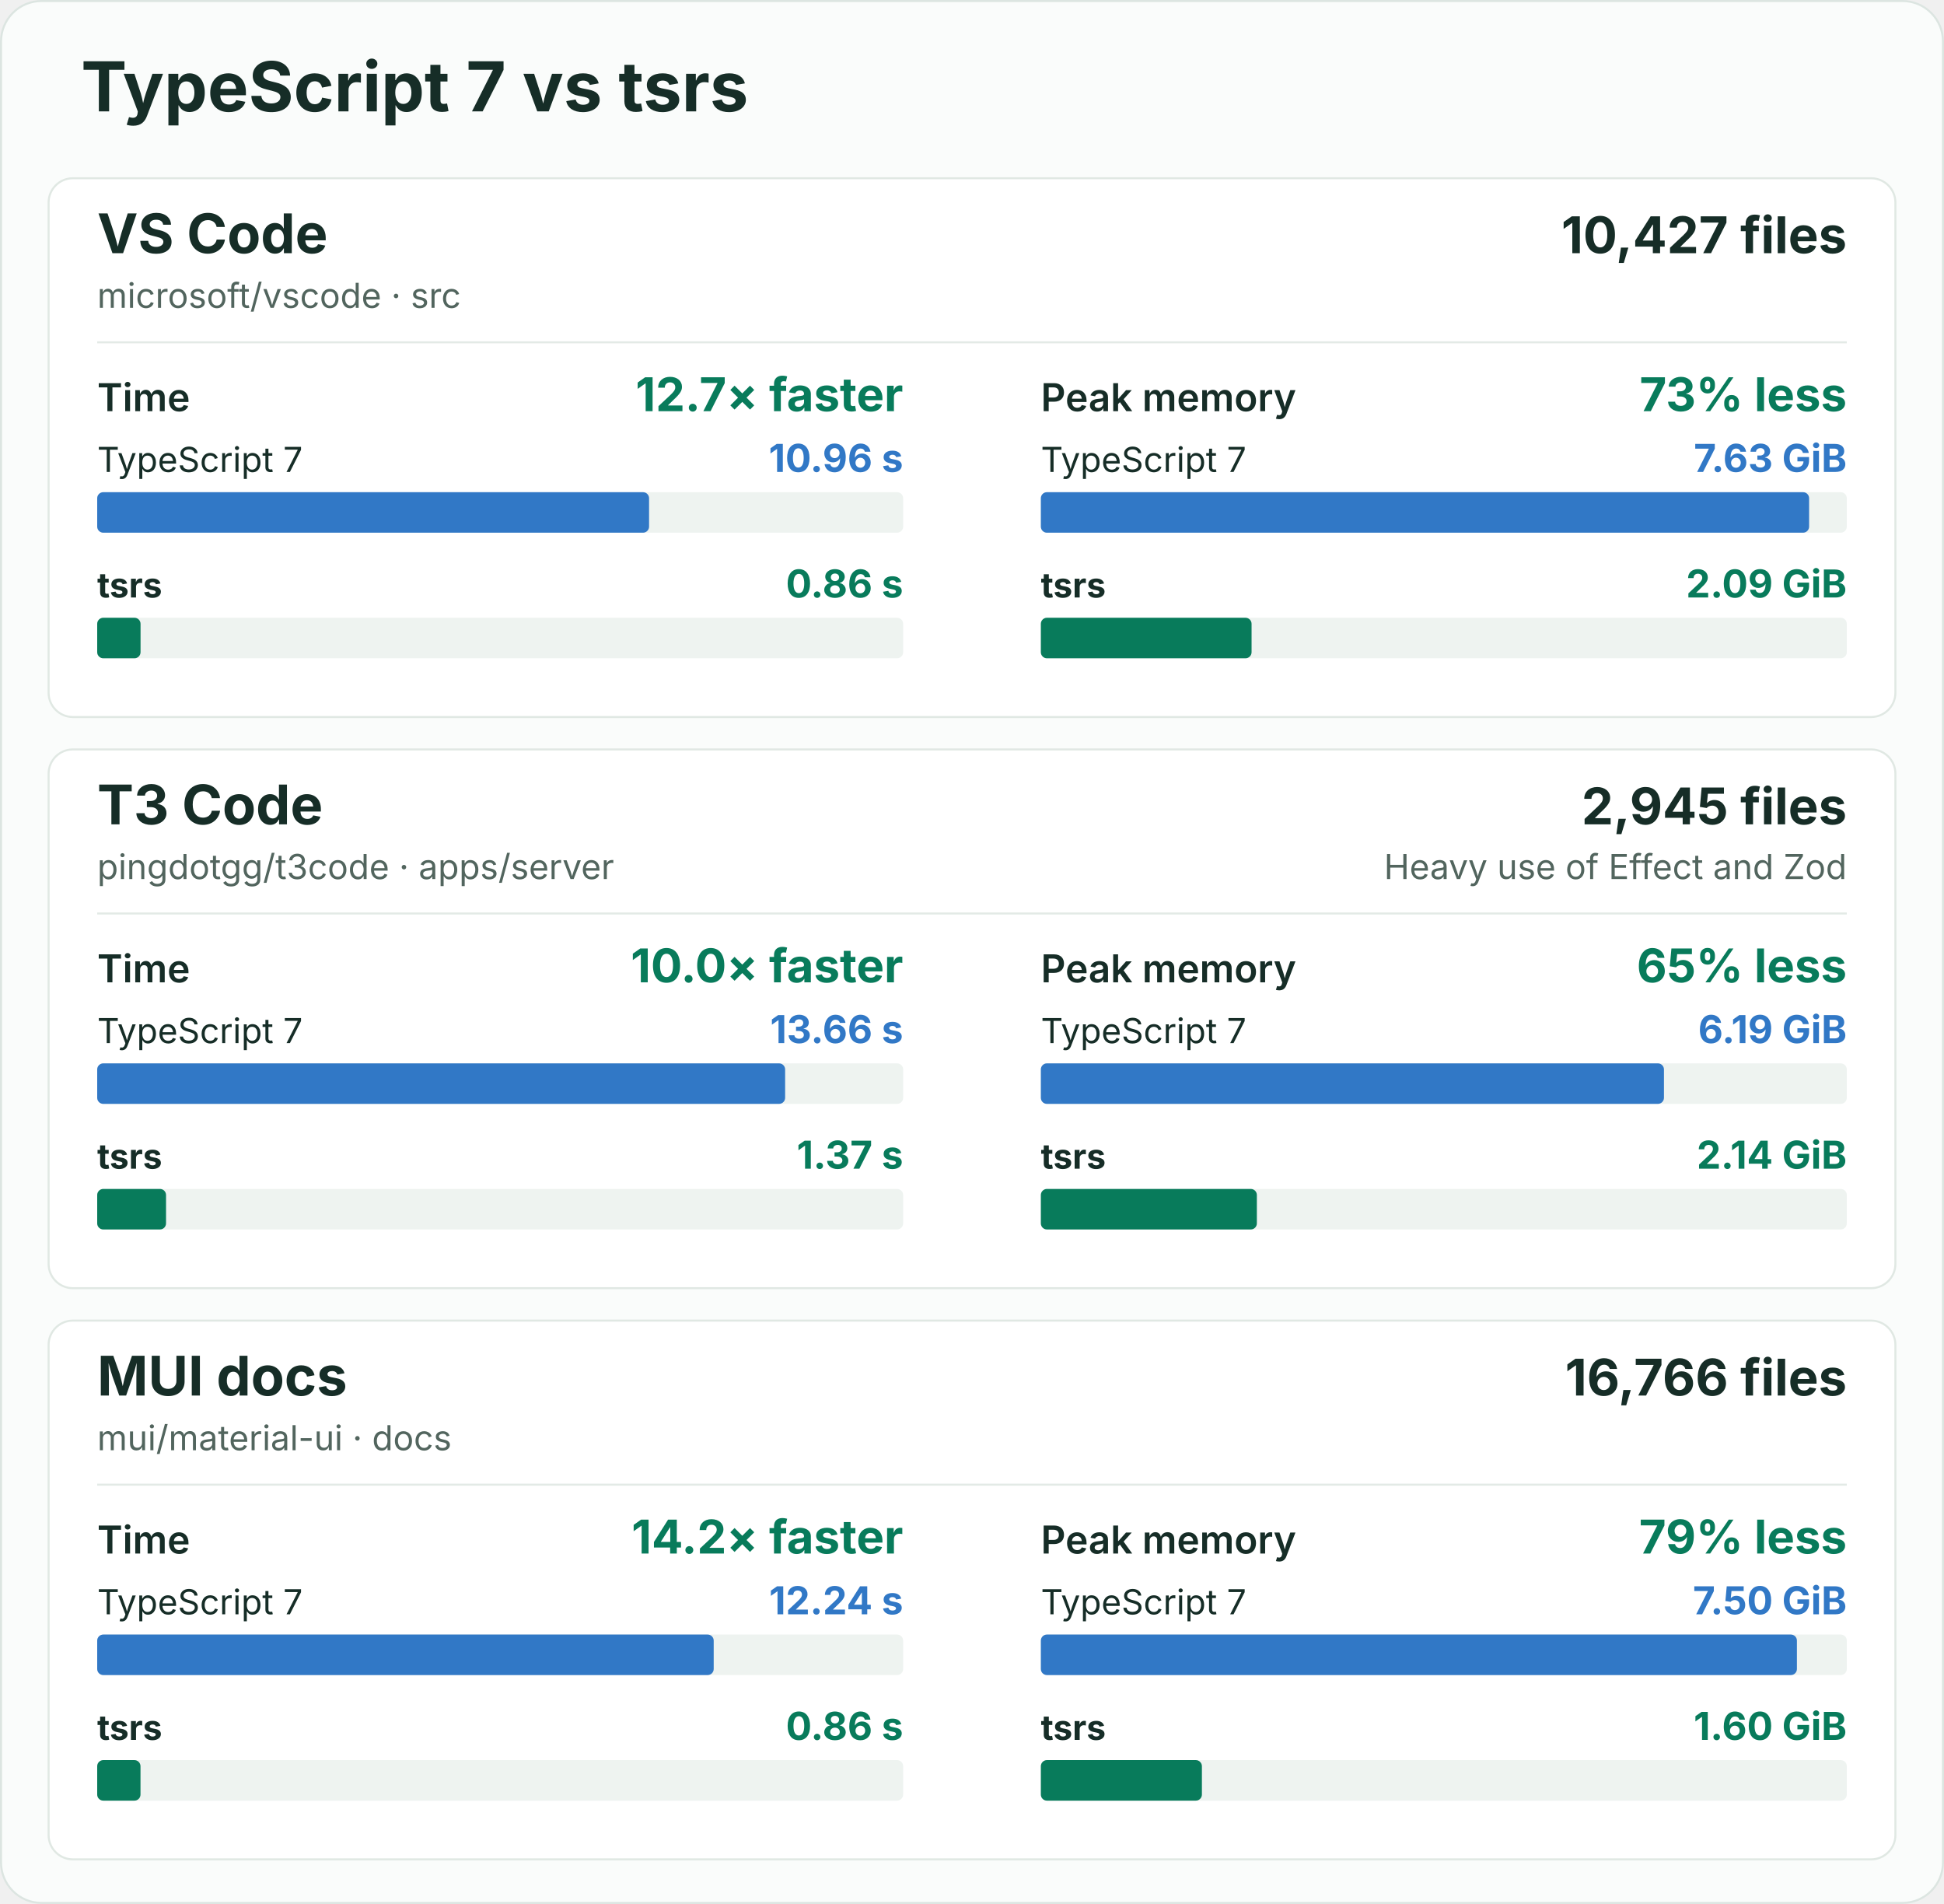
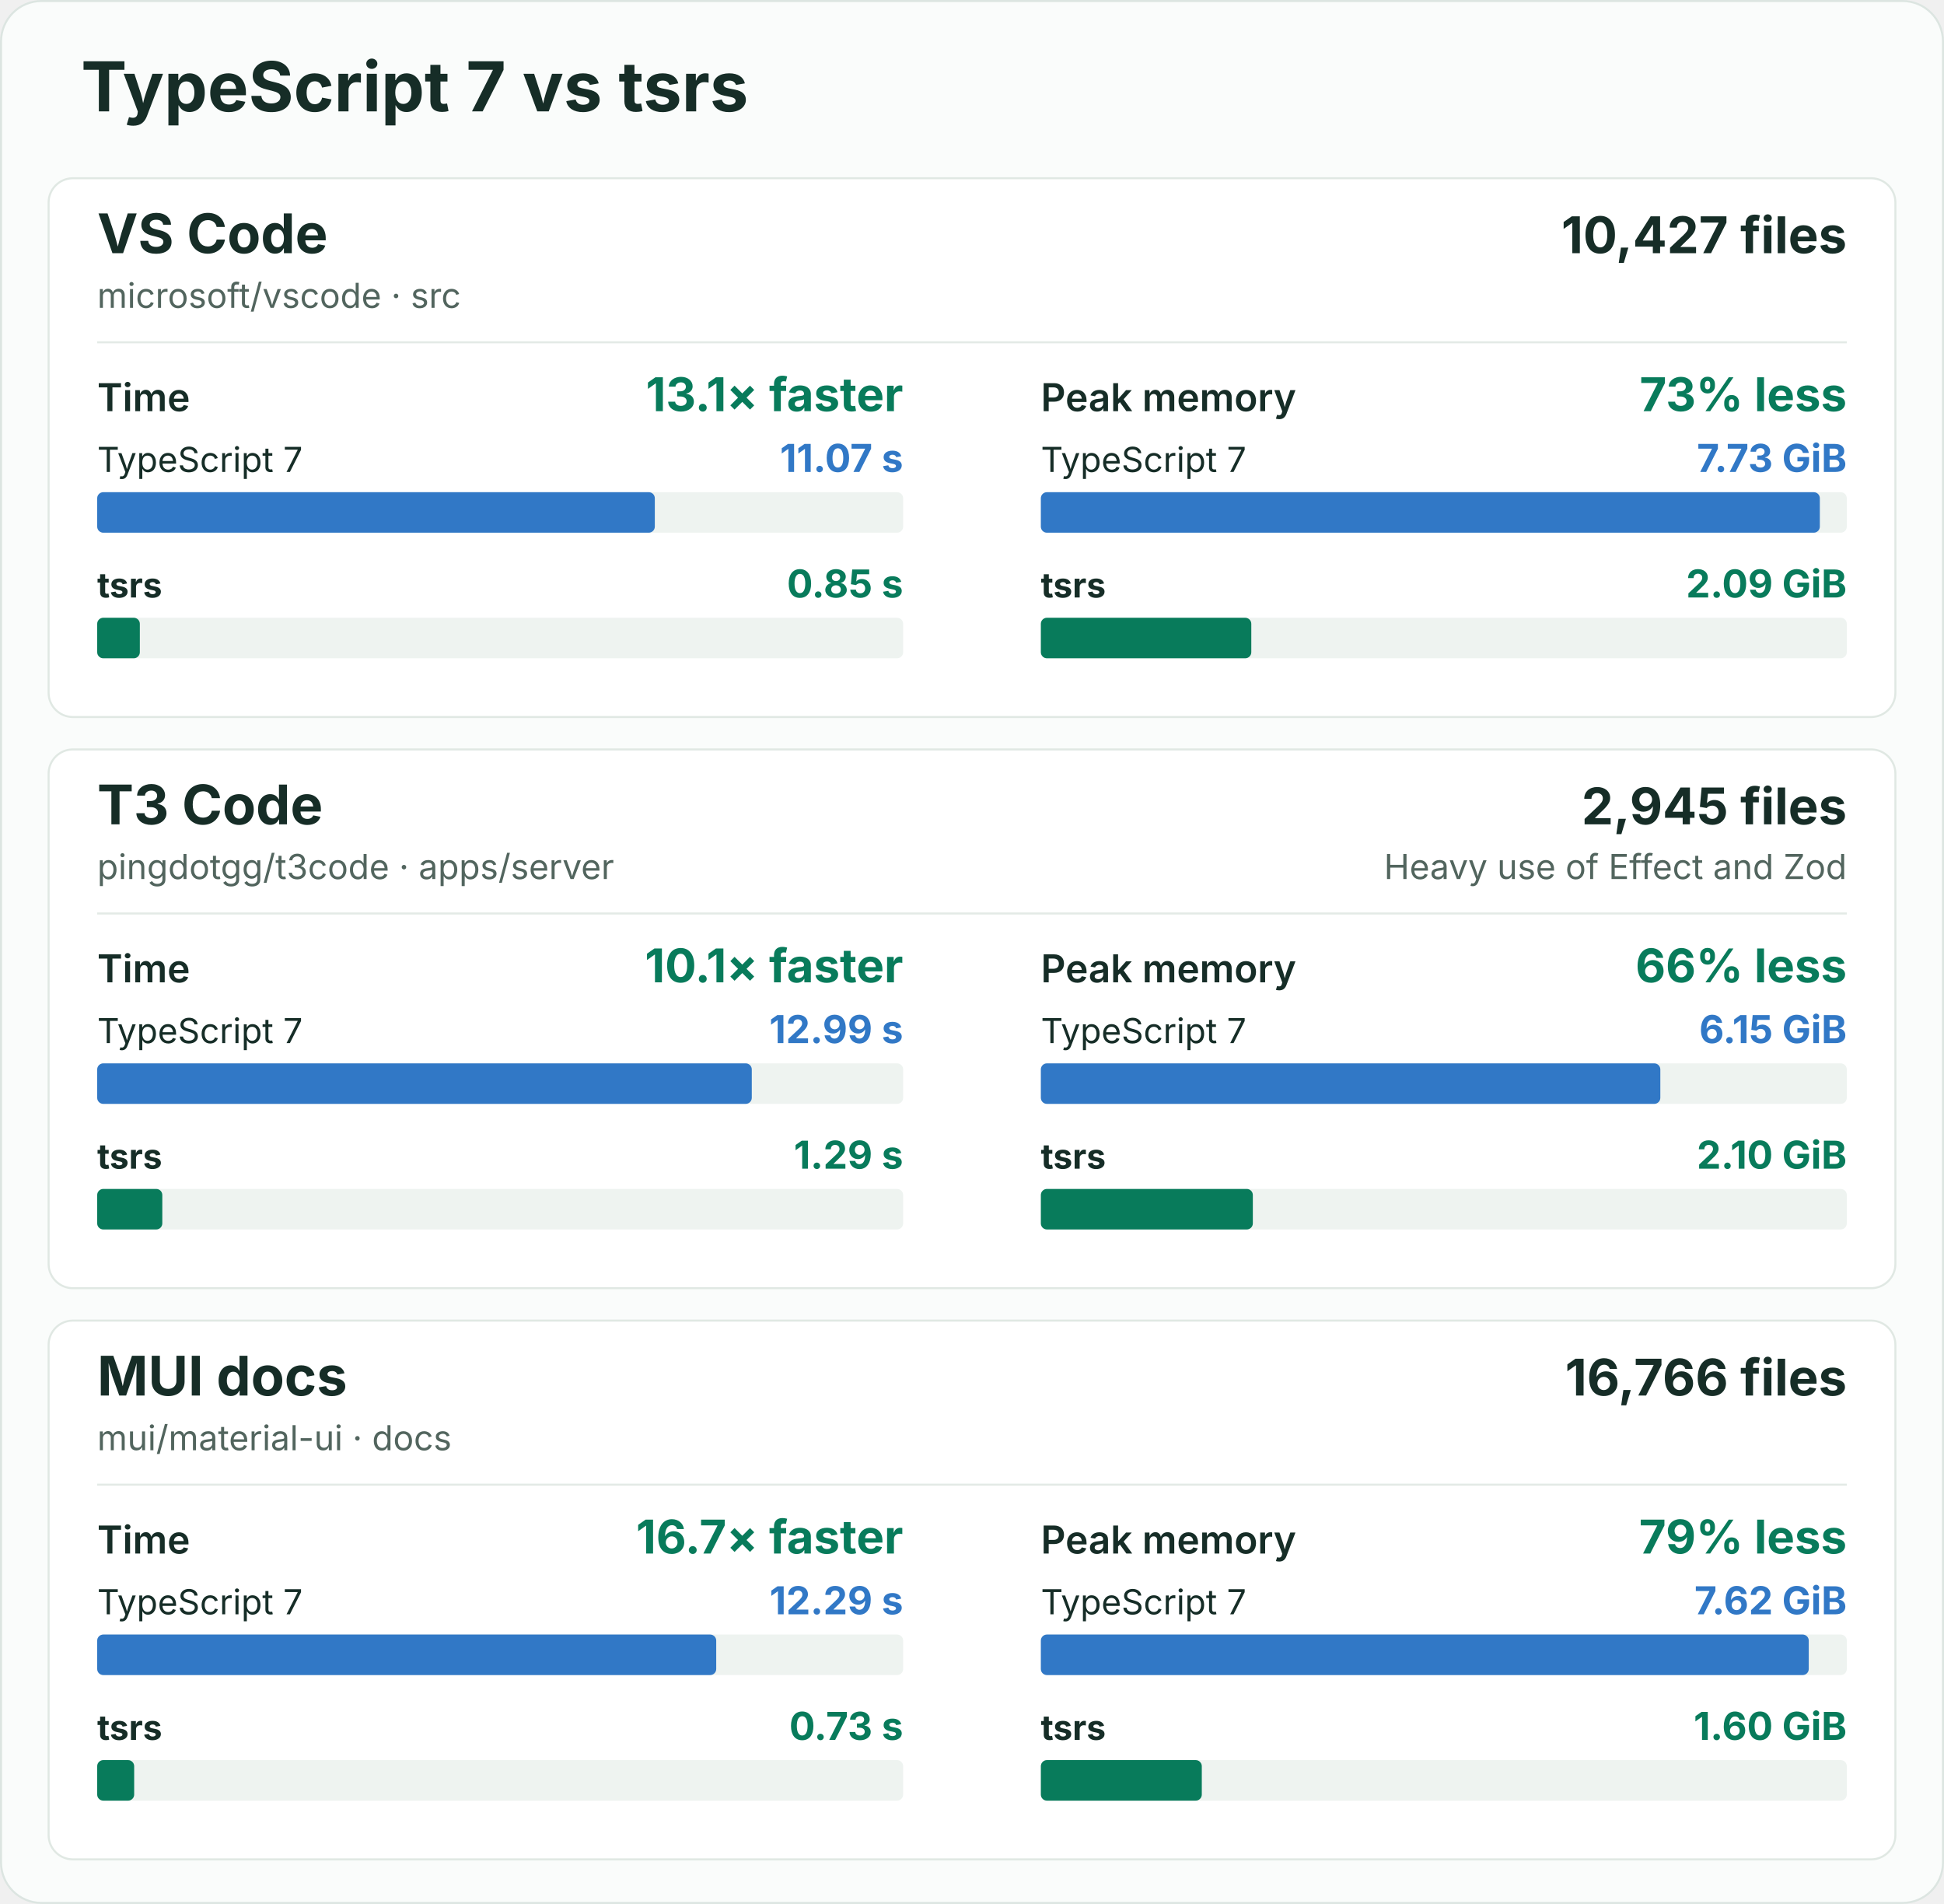
<svg xmlns="http://www.w3.org/2000/svg" width="960" height="940" viewBox="0 0 960 940" role="img" aria-labelledby="title description">
  <rect x="0.5" y="0.5" width="959" height="939" rx="20" fill="#fafcfb" stroke="#dce5e1" />
  <g font-family="-apple-system, BlinkMacSystemFont, 'Segoe UI', sans-serif" fill="#162d27">
    <text x="40" y="55" font-size="34" font-weight="700">TypeScript 7 vs tsrs</text>
    <g id="vscode">
      <rect x="24" y="88" width="912" height="266" rx="12" fill="#ffffff" stroke="#e0e8e3" />
      <text x="48" y="125" font-size="27" font-weight="700">VS Code</text>
      <text x="48" y="152" font-size="17" fill="#52655e">microsoft/vscode · src</text>
-       <text x="912" y="125" text-anchor="end" font-size="25" font-weight="700">10,427 files</text>
+       <text x="912" y="125" font-size="25" font-weight="700" text-anchor="end">10,427 files</text>
      <line x1="48" y1="169" x2="912" y2="169" stroke="#e3eae6" />
      <g data-metric="wall_s">
        <text x="48" y="203" font-size="19" font-weight="600">Time</text>
-         <text x="446" y="203" text-anchor="end" font-size="23" font-weight="700" fill="#087b5b">12.7× faster</text>
+         <text x="446" y="203" font-size="23" font-weight="700" fill="#087b5b" text-anchor="end">13.1× faster</text>
        <text x="48" y="233" font-size="17" font-weight="400">TypeScript 7</text>
-         <text x="446" y="233" text-anchor="end" font-size="19" font-weight="700" fill="#3178c6">10.96 s</text>
+         <text x="446" y="233" font-size="19" font-weight="700" fill="#3178c6" text-anchor="end">11.07 s</text>
        <rect x="48" y="243" width="398" height="20" rx="3" fill="#eef3f0" />
-         <rect data-compiler="tsgo" x="48" y="243" width="272.531" height="20" rx="3" fill="#3178c6" />
+         <rect data-compiler="tsgo" x="48" y="243" width="275.366" height="20" rx="3" fill="#3178c6" />
        <text x="48" y="295" font-size="17" font-weight="700">tsrs</text>
-         <text x="446" y="295" text-anchor="end" font-size="19" font-weight="700" fill="#087b5b">0.86 s</text>
+         <text x="446" y="295" font-size="19" font-weight="700" fill="#087b5b" text-anchor="end">0.85 s</text>
        <rect x="48" y="305" width="398" height="20" rx="3" fill="#eef3f0" />
-         <rect data-compiler="tsrs" x="48" y="305" width="21.405" height="20" rx="3" fill="#087b5b" />
+         <rect data-compiler="tsrs" x="48" y="305" width="21.057" height="20" rx="3" fill="#087b5b" />
      </g>
      <g data-metric="peak_rss_bytes">
        <text x="514" y="203" font-size="19" font-weight="600">Peak memory</text>
-         <text x="912" y="203" text-anchor="end" font-size="23" font-weight="700" fill="#087b5b">73% less</text>
+         <text x="912" y="203" font-size="23" font-weight="700" fill="#087b5b" text-anchor="end">73% less</text>
        <text x="514" y="233" font-size="17" font-weight="400">TypeScript 7</text>
-         <text x="912" y="233" text-anchor="end" font-size="19" font-weight="700" fill="#3178c6">7.63 GiB</text>
+         <text x="912" y="233" font-size="19" font-weight="700" fill="#3178c6" text-anchor="end">7.73 GiB</text>
        <rect x="514" y="243" width="398" height="20" rx="3" fill="#eef3f0" />
-         <rect data-compiler="tsgo" x="514" y="243" width="379.386" height="20" rx="3" fill="#3178c6" />
+         <rect data-compiler="tsgo" x="514" y="243" width="384.685" height="20" rx="3" fill="#3178c6" />
        <text x="514" y="295" font-size="17" font-weight="700">tsrs</text>
-         <text x="912" y="295" text-anchor="end" font-size="19" font-weight="700" fill="#087b5b">2.09 GiB</text>
+         <text x="912" y="295" font-size="19" font-weight="700" fill="#087b5b" text-anchor="end">2.09 GiB</text>
        <rect x="514" y="305" width="398" height="20" rx="3" fill="#eef3f0" />
-         <rect data-compiler="tsrs" x="514" y="305" width="104.06" height="20" rx="3" fill="#087b5b" />
+         <rect data-compiler="tsrs" x="514" y="305" width="103.927" height="20" rx="3" fill="#087b5b" />
      </g>
    </g>
    <g id="t3code-server">
      <rect x="24" y="370" width="912" height="266" rx="12" fill="#ffffff" stroke="#e0e8e3" />
      <text x="48" y="407" font-size="27" font-weight="700">T3 Code</text>
      <text x="48" y="434" font-size="17" fill="#52655e">pingdotgg/t3code · apps/server</text>
-       <text x="912" y="407" text-anchor="end" font-size="25" font-weight="700">2,945 files</text>
-       <text x="912" y="434" text-anchor="end" font-size="17" fill="#52655e">Heavy use of Effect and Zod</text>
+       <text x="912" y="407" font-size="25" font-weight="700" text-anchor="end">2,945 files</text>
+       <text x="912" y="434" font-size="17" fill="#52655e" text-anchor="end">Heavy use of Effect and Zod</text>
      <line x1="48" y1="451" x2="912" y2="451" stroke="#e3eae6" />
      <g data-metric="wall_s">
        <text x="48" y="485" font-size="19" font-weight="600">Time</text>
-         <text x="446" y="485" text-anchor="end" font-size="23" font-weight="700" fill="#087b5b">10.0× faster</text>
+         <text x="446" y="485" font-size="23" font-weight="700" fill="#087b5b" text-anchor="end">10.1× faster</text>
        <text x="48" y="515" font-size="17" font-weight="400">TypeScript 7</text>
-         <text x="446" y="515" text-anchor="end" font-size="19" font-weight="700" fill="#3178c6">13.66 s</text>
+         <text x="446" y="515" font-size="19" font-weight="700" fill="#3178c6" text-anchor="end">12.99 s</text>
        <rect x="48" y="525" width="398" height="20" rx="3" fill="#eef3f0" />
-         <rect data-compiler="tsgo" x="48" y="525" width="339.718" height="20" rx="3" fill="#3178c6" />
+         <rect data-compiler="tsgo" x="48" y="525" width="323.251" height="20" rx="3" fill="#3178c6" />
        <text x="48" y="577" font-size="17" font-weight="700">tsrs</text>
-         <text x="446" y="577" text-anchor="end" font-size="19" font-weight="700" fill="#087b5b">1.37 s</text>
+         <text x="446" y="577" font-size="19" font-weight="700" fill="#087b5b" text-anchor="end">1.29 s</text>
        <rect x="48" y="587" width="398" height="20" rx="3" fill="#eef3f0" />
-         <rect data-compiler="tsrs" x="48" y="587" width="33.992" height="20" rx="3" fill="#087b5b" />
+         <rect data-compiler="tsrs" x="48" y="587" width="32.151" height="20" rx="3" fill="#087b5b" />
      </g>
      <g data-metric="peak_rss_bytes">
        <text x="514" y="485" font-size="19" font-weight="600">Peak memory</text>
-         <text x="912" y="485" text-anchor="end" font-size="23" font-weight="700" fill="#087b5b">65% less</text>
+         <text x="912" y="485" font-size="23" font-weight="700" fill="#087b5b" text-anchor="end">66% less</text>
        <text x="514" y="515" font-size="17" font-weight="400">TypeScript 7</text>
-         <text x="912" y="515" text-anchor="end" font-size="19" font-weight="700" fill="#3178c6">6.19 GiB</text>
+         <text x="912" y="515" font-size="19" font-weight="700" fill="#3178c6" text-anchor="end">6.15 GiB</text>
        <rect x="514" y="525" width="398" height="20" rx="3" fill="#eef3f0" />
-         <rect data-compiler="tsgo" x="514" y="525" width="307.708" height="20" rx="3" fill="#3178c6" />
+         <rect data-compiler="tsgo" x="514" y="525" width="305.916" height="20" rx="3" fill="#3178c6" />
        <text x="514" y="577" font-size="17" font-weight="700">tsrs</text>
-         <text x="912" y="577" text-anchor="end" font-size="19" font-weight="700" fill="#087b5b">2.14 GiB</text>
+         <text x="912" y="577" font-size="19" font-weight="700" fill="#087b5b" text-anchor="end">2.10 GiB</text>
        <rect x="514" y="587" width="398" height="20" rx="3" fill="#eef3f0" />
-         <rect data-compiler="tsrs" x="514" y="587" width="106.672" height="20" rx="3" fill="#087b5b" />
+         <rect data-compiler="tsrs" x="514" y="587" width="104.684" height="20" rx="3" fill="#087b5b" />
      </g>
    </g>
    <g id="mui-docs">
      <rect x="24" y="652" width="912" height="266" rx="12" fill="#ffffff" stroke="#e0e8e3" />
      <text x="48" y="689" font-size="27" font-weight="700">MUI docs</text>
      <text x="48" y="716" font-size="17" fill="#52655e">mui/material-ui · docs</text>
-       <text x="912" y="689" text-anchor="end" font-size="25" font-weight="700">16,766 files</text>
+       <text x="912" y="689" font-size="25" font-weight="700" text-anchor="end">16,766 files</text>
      <line x1="48" y1="733" x2="912" y2="733" stroke="#e3eae6" />
      <g data-metric="wall_s">
        <text x="48" y="767" font-size="19" font-weight="600">Time</text>
-         <text x="446" y="767" text-anchor="end" font-size="23" font-weight="700" fill="#087b5b">14.2× faster</text>
+         <text x="446" y="767" font-size="23" font-weight="700" fill="#087b5b" text-anchor="end">16.7× faster</text>
        <text x="48" y="797" font-size="17" font-weight="400">TypeScript 7</text>
-         <text x="446" y="797" text-anchor="end" font-size="19" font-weight="700" fill="#3178c6">12.24 s</text>
+         <text x="446" y="797" font-size="19" font-weight="700" fill="#3178c6" text-anchor="end">12.29 s</text>
        <rect x="48" y="807" width="398" height="20" rx="3" fill="#eef3f0" />
-         <rect data-compiler="tsgo" x="48" y="807" width="304.445" height="20" rx="3" fill="#3178c6" />
+         <rect data-compiler="tsgo" x="48" y="807" width="305.689" height="20" rx="3" fill="#3178c6" />
        <text x="48" y="859" font-size="17" font-weight="700">tsrs</text>
-         <text x="446" y="859" text-anchor="end" font-size="19" font-weight="700" fill="#087b5b">0.86 s</text>
+         <text x="446" y="859" font-size="19" font-weight="700" fill="#087b5b" text-anchor="end">0.73 s</text>
        <rect x="48" y="869" width="398" height="20" rx="3" fill="#eef3f0" />
-         <rect data-compiler="tsrs" x="48" y="869" width="21.38" height="20" rx="3" fill="#087b5b" />
+         <rect data-compiler="tsrs" x="48" y="869" width="18.258" height="20" rx="3" fill="#087b5b" />
      </g>
      <g data-metric="peak_rss_bytes">
        <text x="514" y="767" font-size="19" font-weight="600">Peak memory</text>
-         <text x="912" y="767" text-anchor="end" font-size="23" font-weight="700" fill="#087b5b">79% less</text>
+         <text x="912" y="767" font-size="23" font-weight="700" fill="#087b5b" text-anchor="end">79% less</text>
        <text x="514" y="797" font-size="17" font-weight="400">TypeScript 7</text>
-         <text x="912" y="797" text-anchor="end" font-size="19" font-weight="700" fill="#3178c6">7.50 GiB</text>
+         <text x="912" y="797" font-size="19" font-weight="700" fill="#3178c6" text-anchor="end">7.62 GiB</text>
        <rect x="514" y="807" width="398" height="20" rx="3" fill="#eef3f0" />
-         <rect data-compiler="tsgo" x="514" y="807" width="373.368" height="20" rx="3" fill="#3178c6" />
+         <rect data-compiler="tsgo" x="514" y="807" width="379.21" height="20" rx="3" fill="#3178c6" />
        <text x="514" y="859" font-size="17" font-weight="700">tsrs</text>
-         <text x="912" y="859" text-anchor="end" font-size="19" font-weight="700" fill="#087b5b">1.60 GiB</text>
+         <text x="912" y="859" font-size="19" font-weight="700" fill="#087b5b" text-anchor="end">1.60 GiB</text>
        <rect x="514" y="869" width="398" height="20" rx="3" fill="#eef3f0" />
-         <rect data-compiler="tsrs" x="514" y="869" width="79.534" height="20" rx="3" fill="#087b5b" />
+         <rect data-compiler="tsrs" x="514" y="869" width="79.482" height="20" rx="3" fill="#087b5b" />
      </g>
    </g>
  </g>
</svg>
